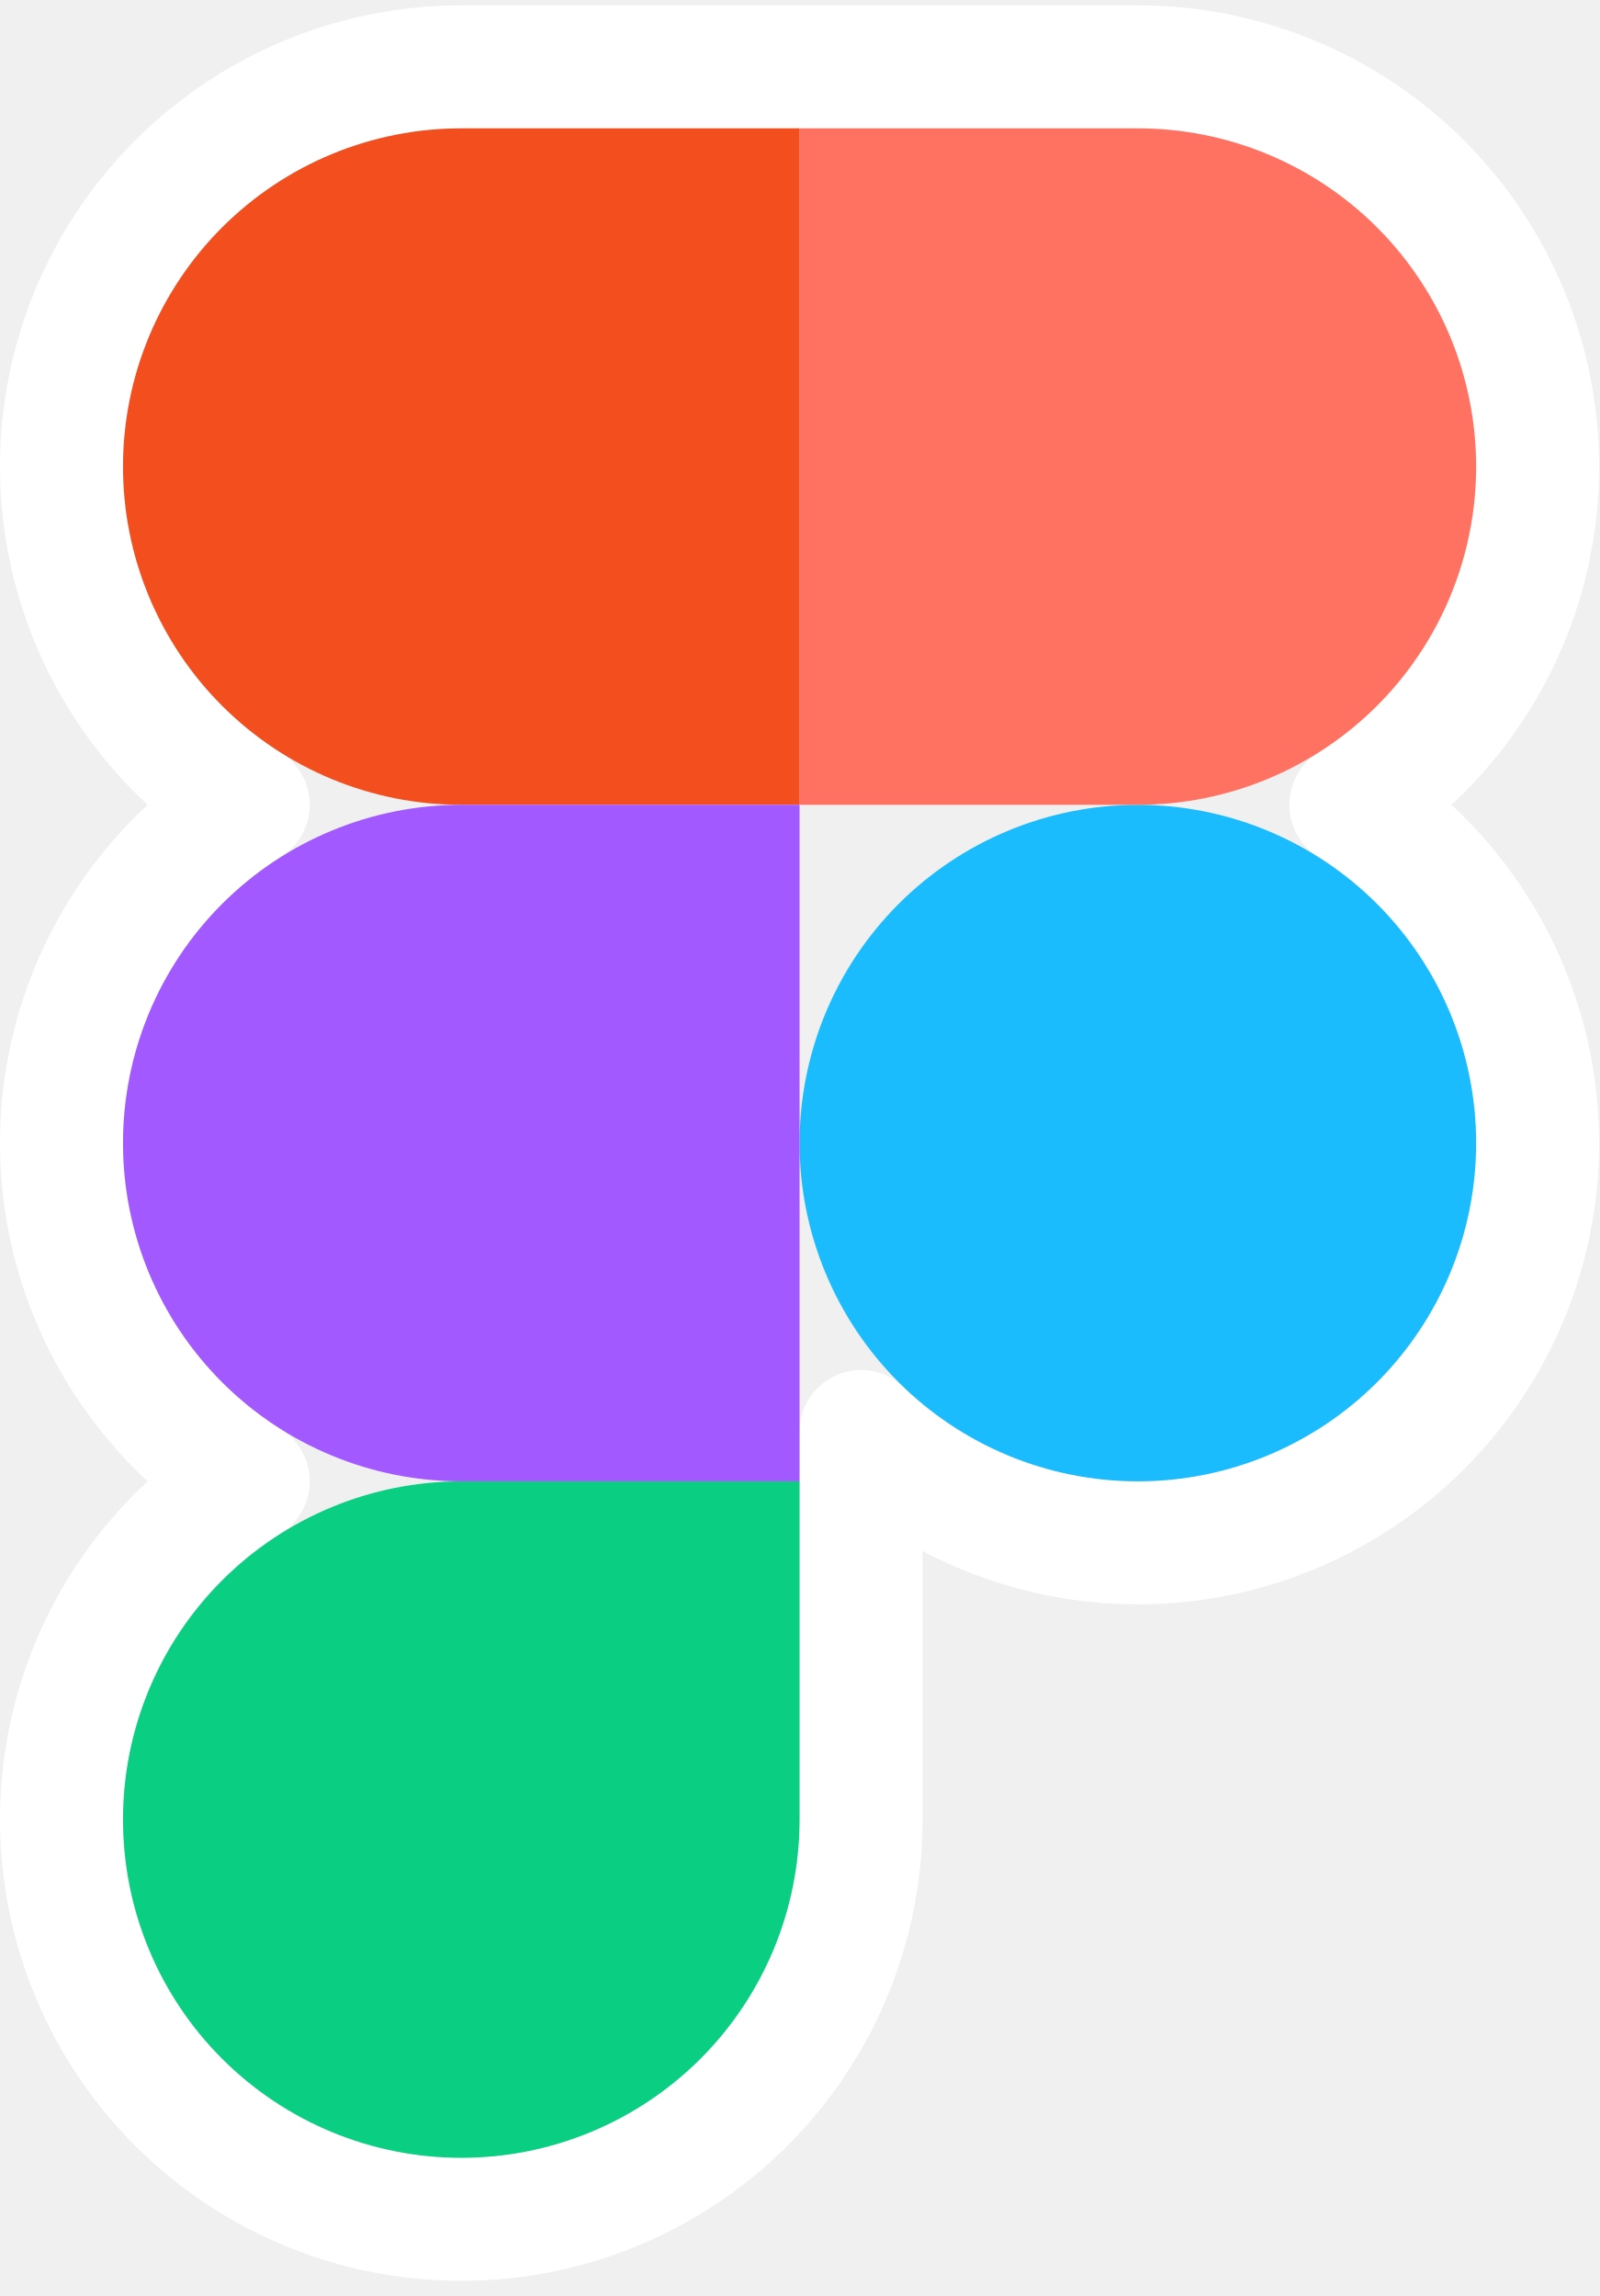
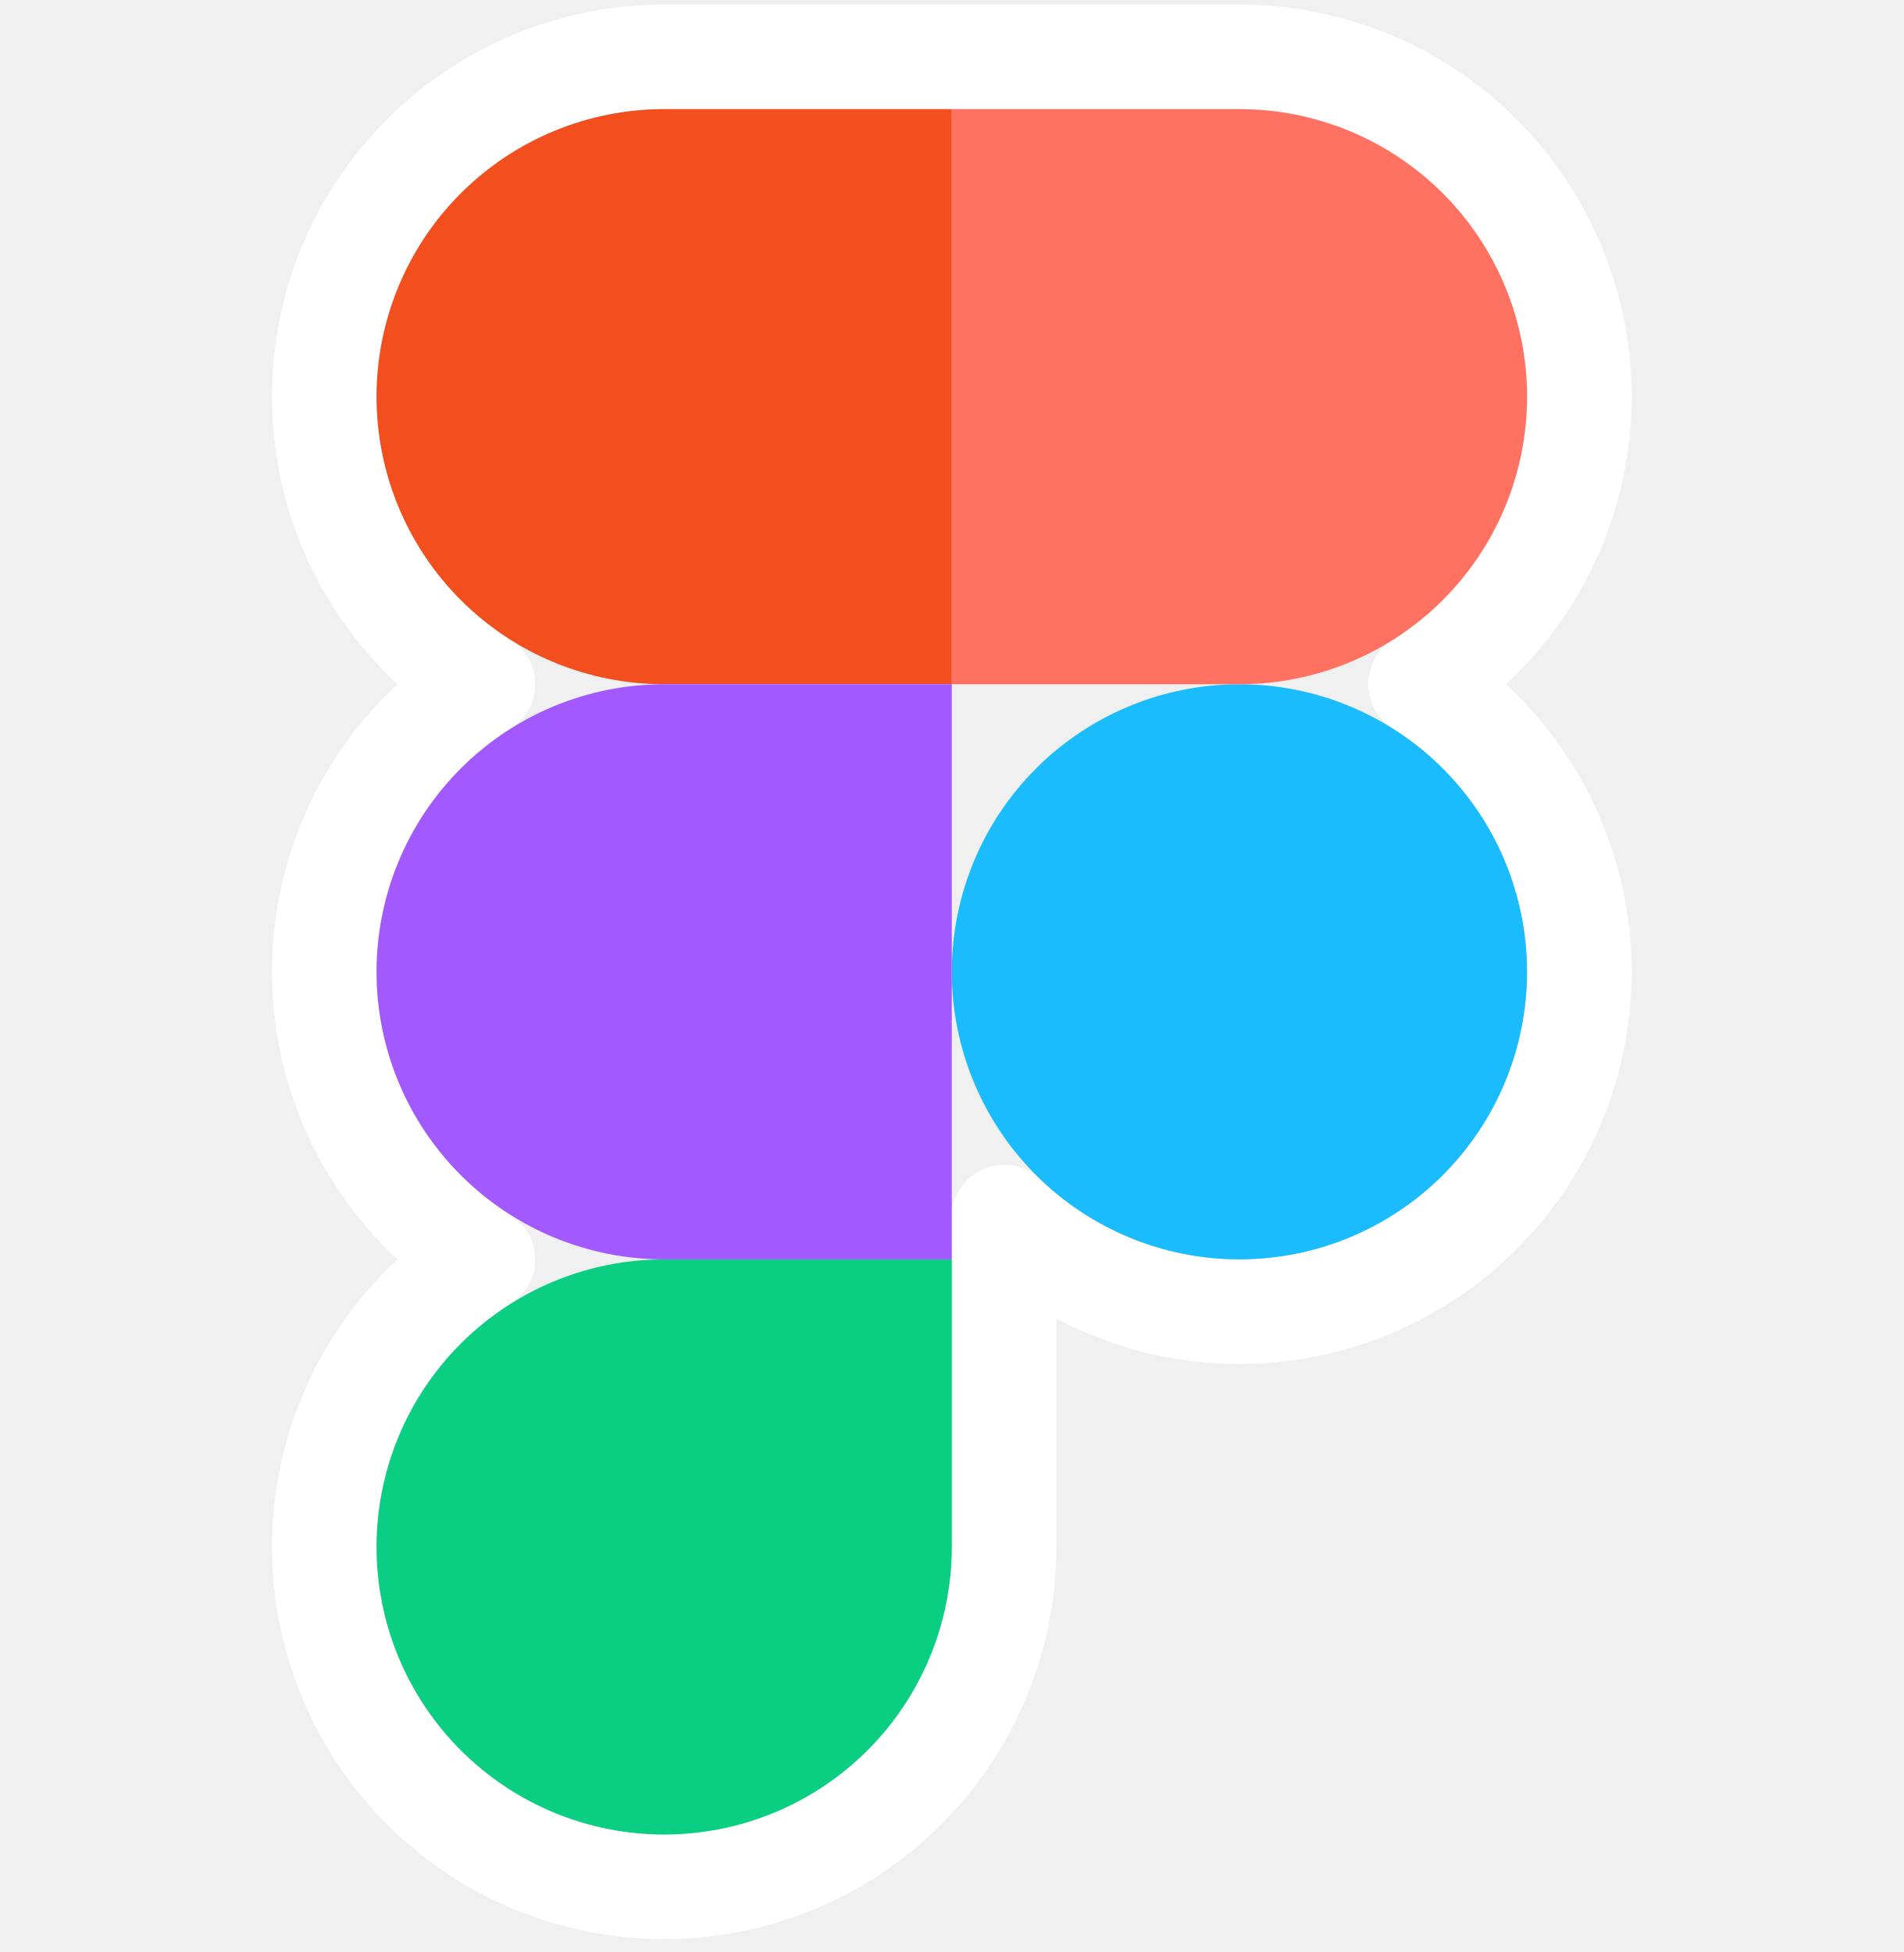
- <svg xmlns="http://www.w3.org/2000/svg" width="78" height="112" viewBox="0 0 78 112" fill="none">
+ <svg xmlns="http://www.w3.org/2000/svg" width="78" height="80" viewBox="0 0 78 112" fill="none">
  <path d="M12.107 72.26C10.887 73.028 9.747 73.935 8.711 74.971C5.054 78.628 3 83.588 3 88.759C3 93.931 5.054 98.891 8.711 102.548C12.368 106.204 17.328 108.259 22.5 108.259C27.671 108.259 32.631 106.204 36.288 102.548C39.945 98.891 41.999 93.931 41.999 88.759V69.831C45.626 73.311 50.462 75.26 55.499 75.26C60.671 75.26 65.63 73.205 69.287 69.548C72.944 65.891 74.999 60.932 74.999 55.76C74.999 50.588 72.944 45.629 69.287 41.972C68.251 40.936 67.111 40.029 65.891 39.26C67.111 38.492 68.251 37.585 69.287 36.549C72.944 32.892 74.999 27.932 74.999 22.761C74.999 17.589 72.944 12.629 69.287 8.972C65.63 5.315 60.671 3.261 55.499 3.261H22.5C17.328 3.261 12.368 5.315 8.711 8.972C5.054 12.629 3 17.589 3 22.761C3 27.932 5.054 32.892 8.711 36.549C9.747 37.585 10.887 38.492 12.107 39.26C10.887 40.029 9.747 40.936 8.711 41.972C5.054 45.629 3 50.588 3 55.76C3 60.932 5.054 65.891 8.711 69.548C9.747 70.584 10.887 71.491 12.107 72.26Z" stroke="white" stroke-width="6" stroke-linejoin="round" />
  <path d="M38.999 55.76C38.999 51.384 40.738 47.187 43.832 44.093C46.926 40.999 51.123 39.26 55.499 39.26C59.875 39.26 64.072 40.999 67.166 44.093C70.26 47.187 71.999 51.384 71.999 55.76C71.999 60.136 70.26 64.333 67.166 67.427C64.072 70.521 59.875 72.26 55.499 72.26C51.123 72.26 46.926 70.521 43.832 67.427C40.738 64.333 38.999 60.136 38.999 55.76V55.76Z" fill="#1ABCFE" />
  <path d="M6 88.759C6 84.383 7.738 80.187 10.833 77.092C13.927 73.998 18.124 72.26 22.5 72.26H38.999V88.759C38.999 93.135 37.261 97.332 34.167 100.426C31.072 103.521 26.876 105.259 22.5 105.259C18.124 105.259 13.927 103.521 10.833 100.426C7.738 97.332 6 93.135 6 88.759H6Z" fill="#0ACF83" />
  <path d="M38.999 6.261V39.26H55.499C59.875 39.26 64.072 37.522 67.166 34.428C70.26 31.333 71.999 27.137 71.999 22.761C71.999 18.385 70.26 14.188 67.166 11.094C64.072 7.999 59.875 6.261 55.499 6.261L38.999 6.261Z" fill="#FF7262" />
  <path d="M6 22.761C6 27.137 7.738 31.333 10.833 34.428C13.927 37.522 18.124 39.26 22.5 39.26H38.999V6.261H22.5C18.124 6.261 13.927 7.999 10.833 11.094C7.738 14.188 6 18.385 6 22.761H6Z" fill="#F24E1E" />
  <path d="M6 55.76C6 60.136 7.738 64.333 10.833 67.427C13.927 70.521 18.124 72.26 22.5 72.26H38.999V39.26H22.5C18.124 39.26 13.927 40.999 10.833 44.093C7.738 47.187 6 51.384 6 55.76H6Z" fill="#A259FF" />
</svg>
